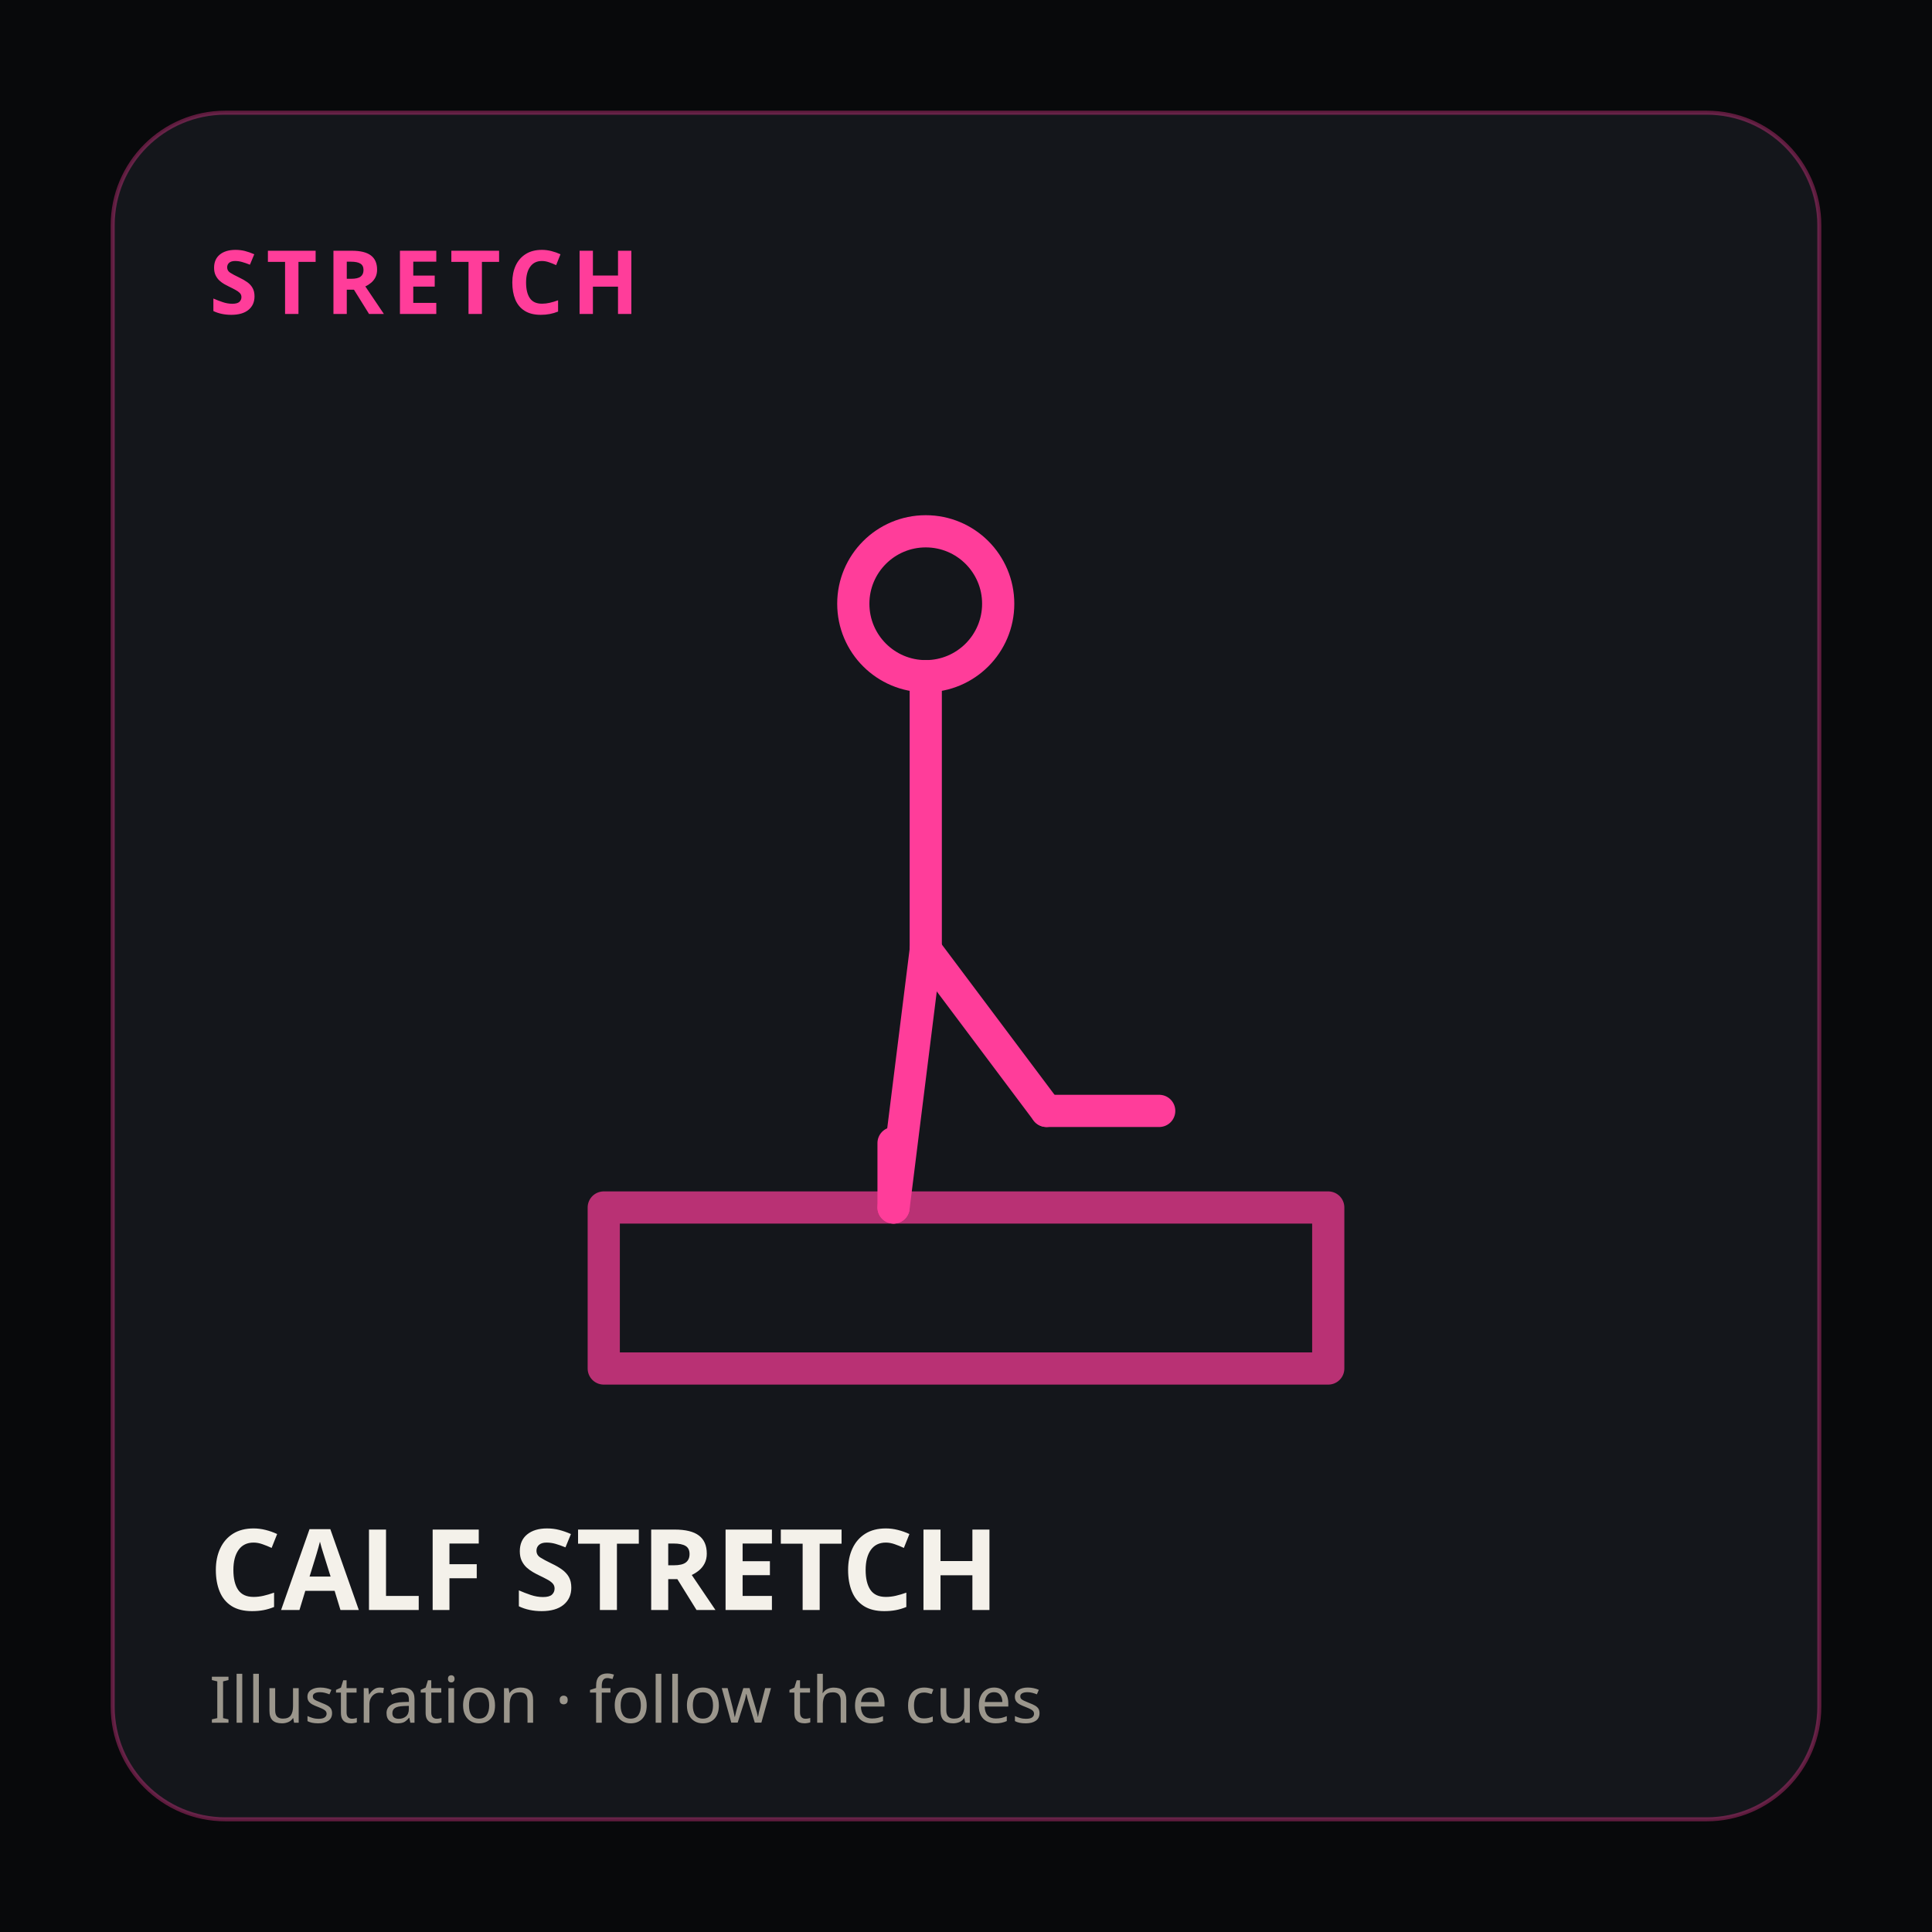
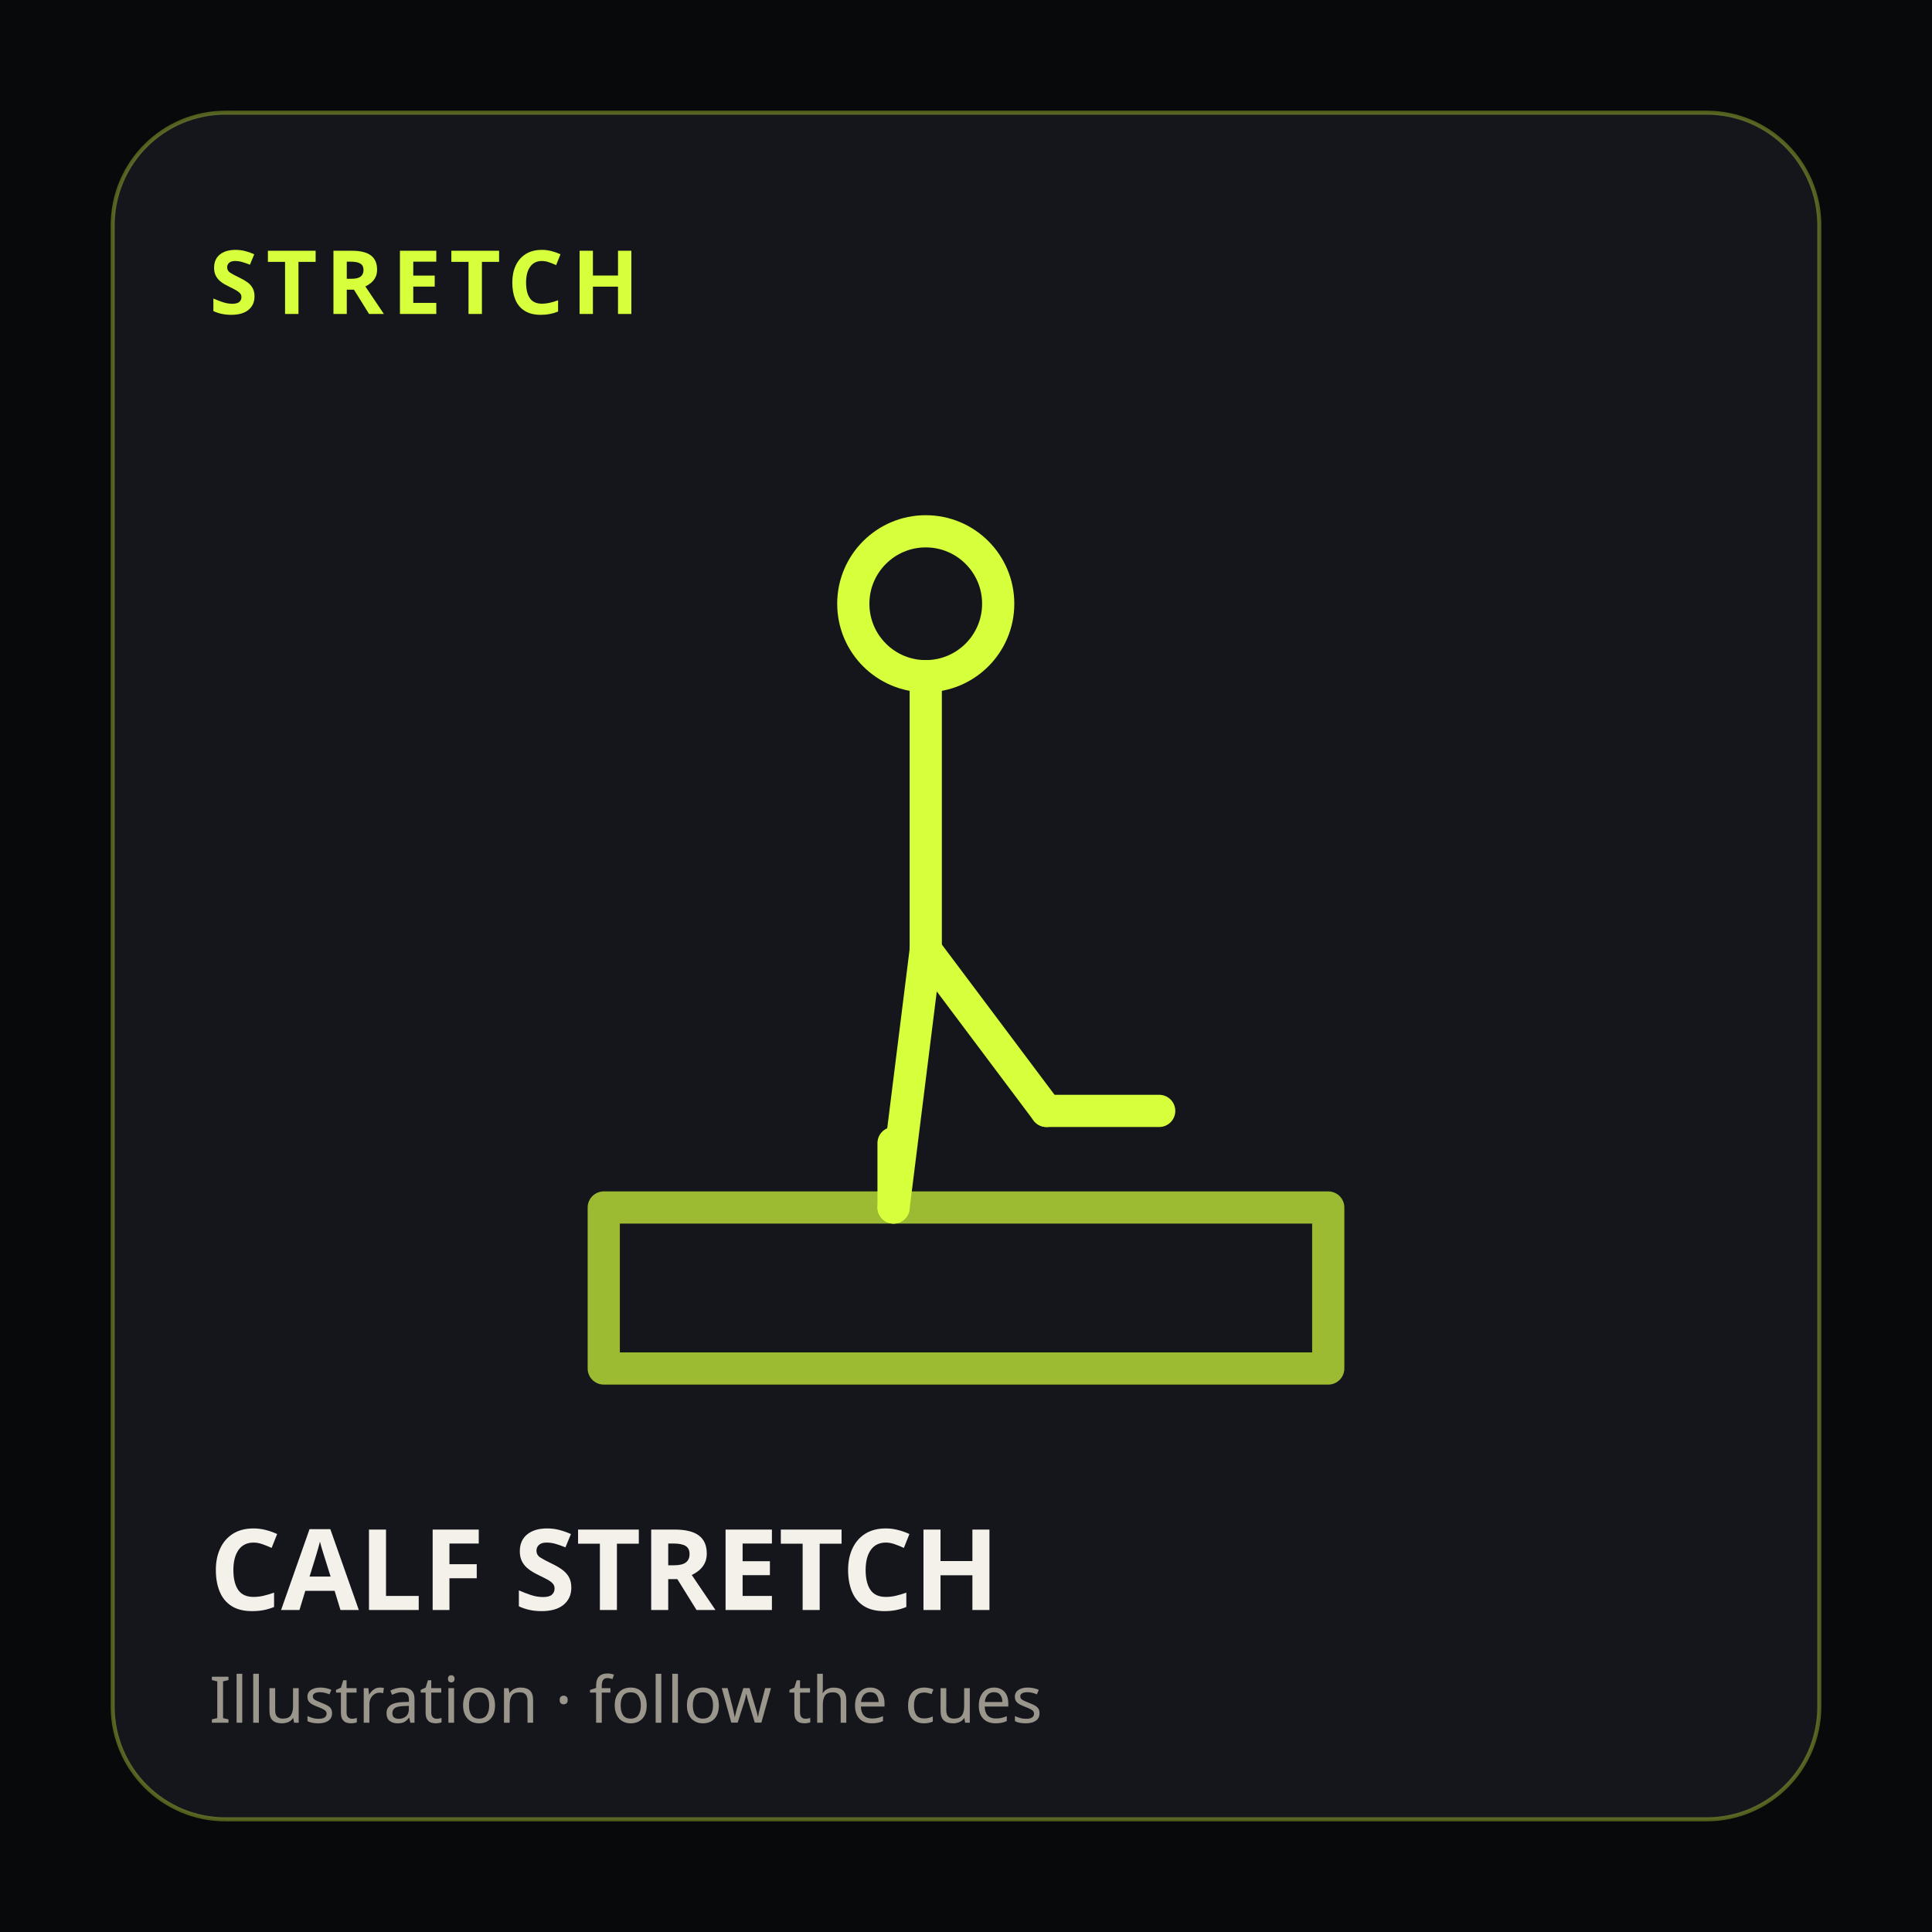
<svg xmlns="http://www.w3.org/2000/svg" width="480" height="480" viewBox="0 0 480 480" role="img">
  <rect width="480" height="480" fill="#08090b" />
-   <rect x="28" y="28" width="424" height="424" rx="28" fill="#14161b" stroke="#ff3d9a" stroke-opacity="0.35" />
-   <text x="52" y="78" fill="#ff3d9a" font-family="ui-sans-serif,system-ui,sans-serif" font-size="22" font-weight="700" letter-spacing="2">STRETCH</text>
-   <g fill="none" stroke="#ff3d9a" stroke-width="8" stroke-linecap="round" stroke-linejoin="round">
+   <rect x="28" y="28" width="424" height="424" rx="28" fill="#14161b" stroke="#d6ff3c" stroke-opacity="0.35" />
+   <text x="52" y="78" fill="#d6ff3c" font-family="ui-sans-serif,system-ui,sans-serif" font-size="22" font-weight="700" letter-spacing="2">STRETCH</text>
+   <g fill="none" stroke="#d6ff3c" stroke-width="8" stroke-linecap="round" stroke-linejoin="round">
    <path d="M150 300 h180 v40 H150z" stroke-opacity="0.7" />
    <circle cx="230" cy="150" r="18" fill="#14161b" />
    <path d="M230 168 v70" />
    <path d="M230 236 l30 40" />
    <path d="M260 276 h28" />
    <path d="M230 236 l-8 64" />
    <path d="M222 300 v-16" />
  </g>
  <text x="52" y="400" fill="#f4f1ea" font-family="ui-sans-serif,system-ui,sans-serif" font-size="28" font-weight="700">CALF STRETCH</text>
  <text x="52" y="428" fill="#9b968c" font-family="ui-sans-serif,system-ui,sans-serif" font-size="16">Illustration · follow the cues</text>
</svg>
